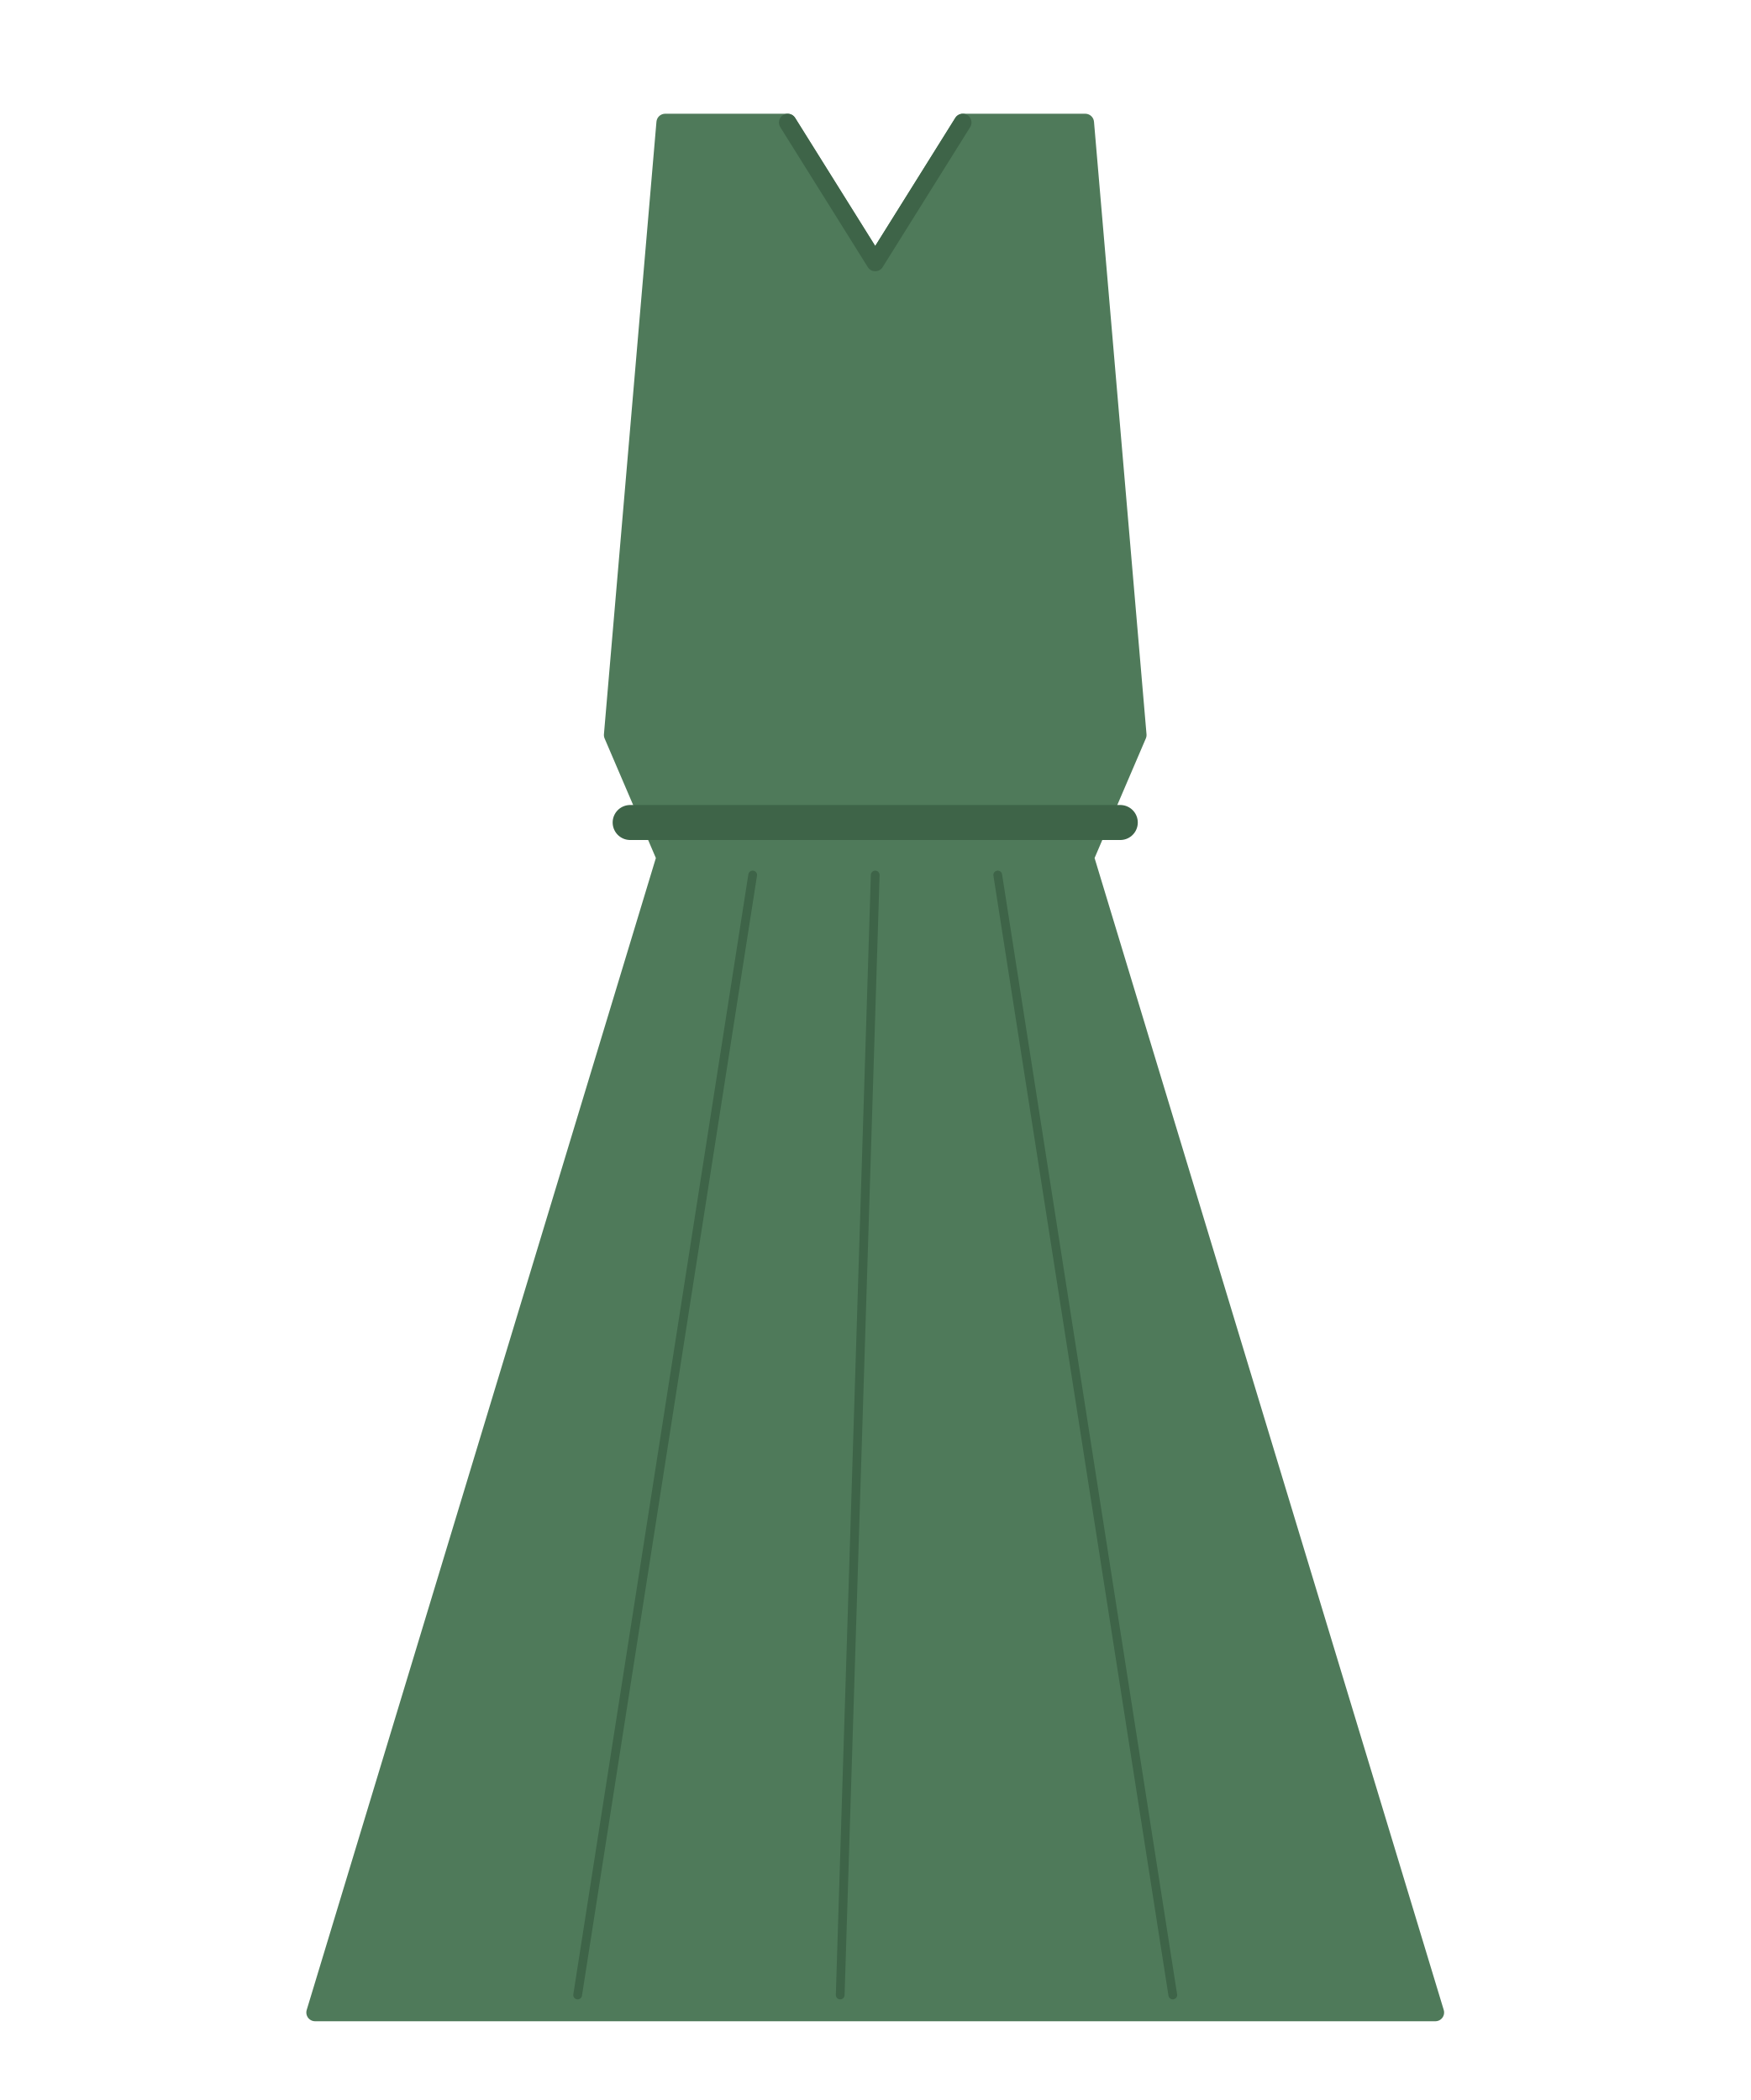
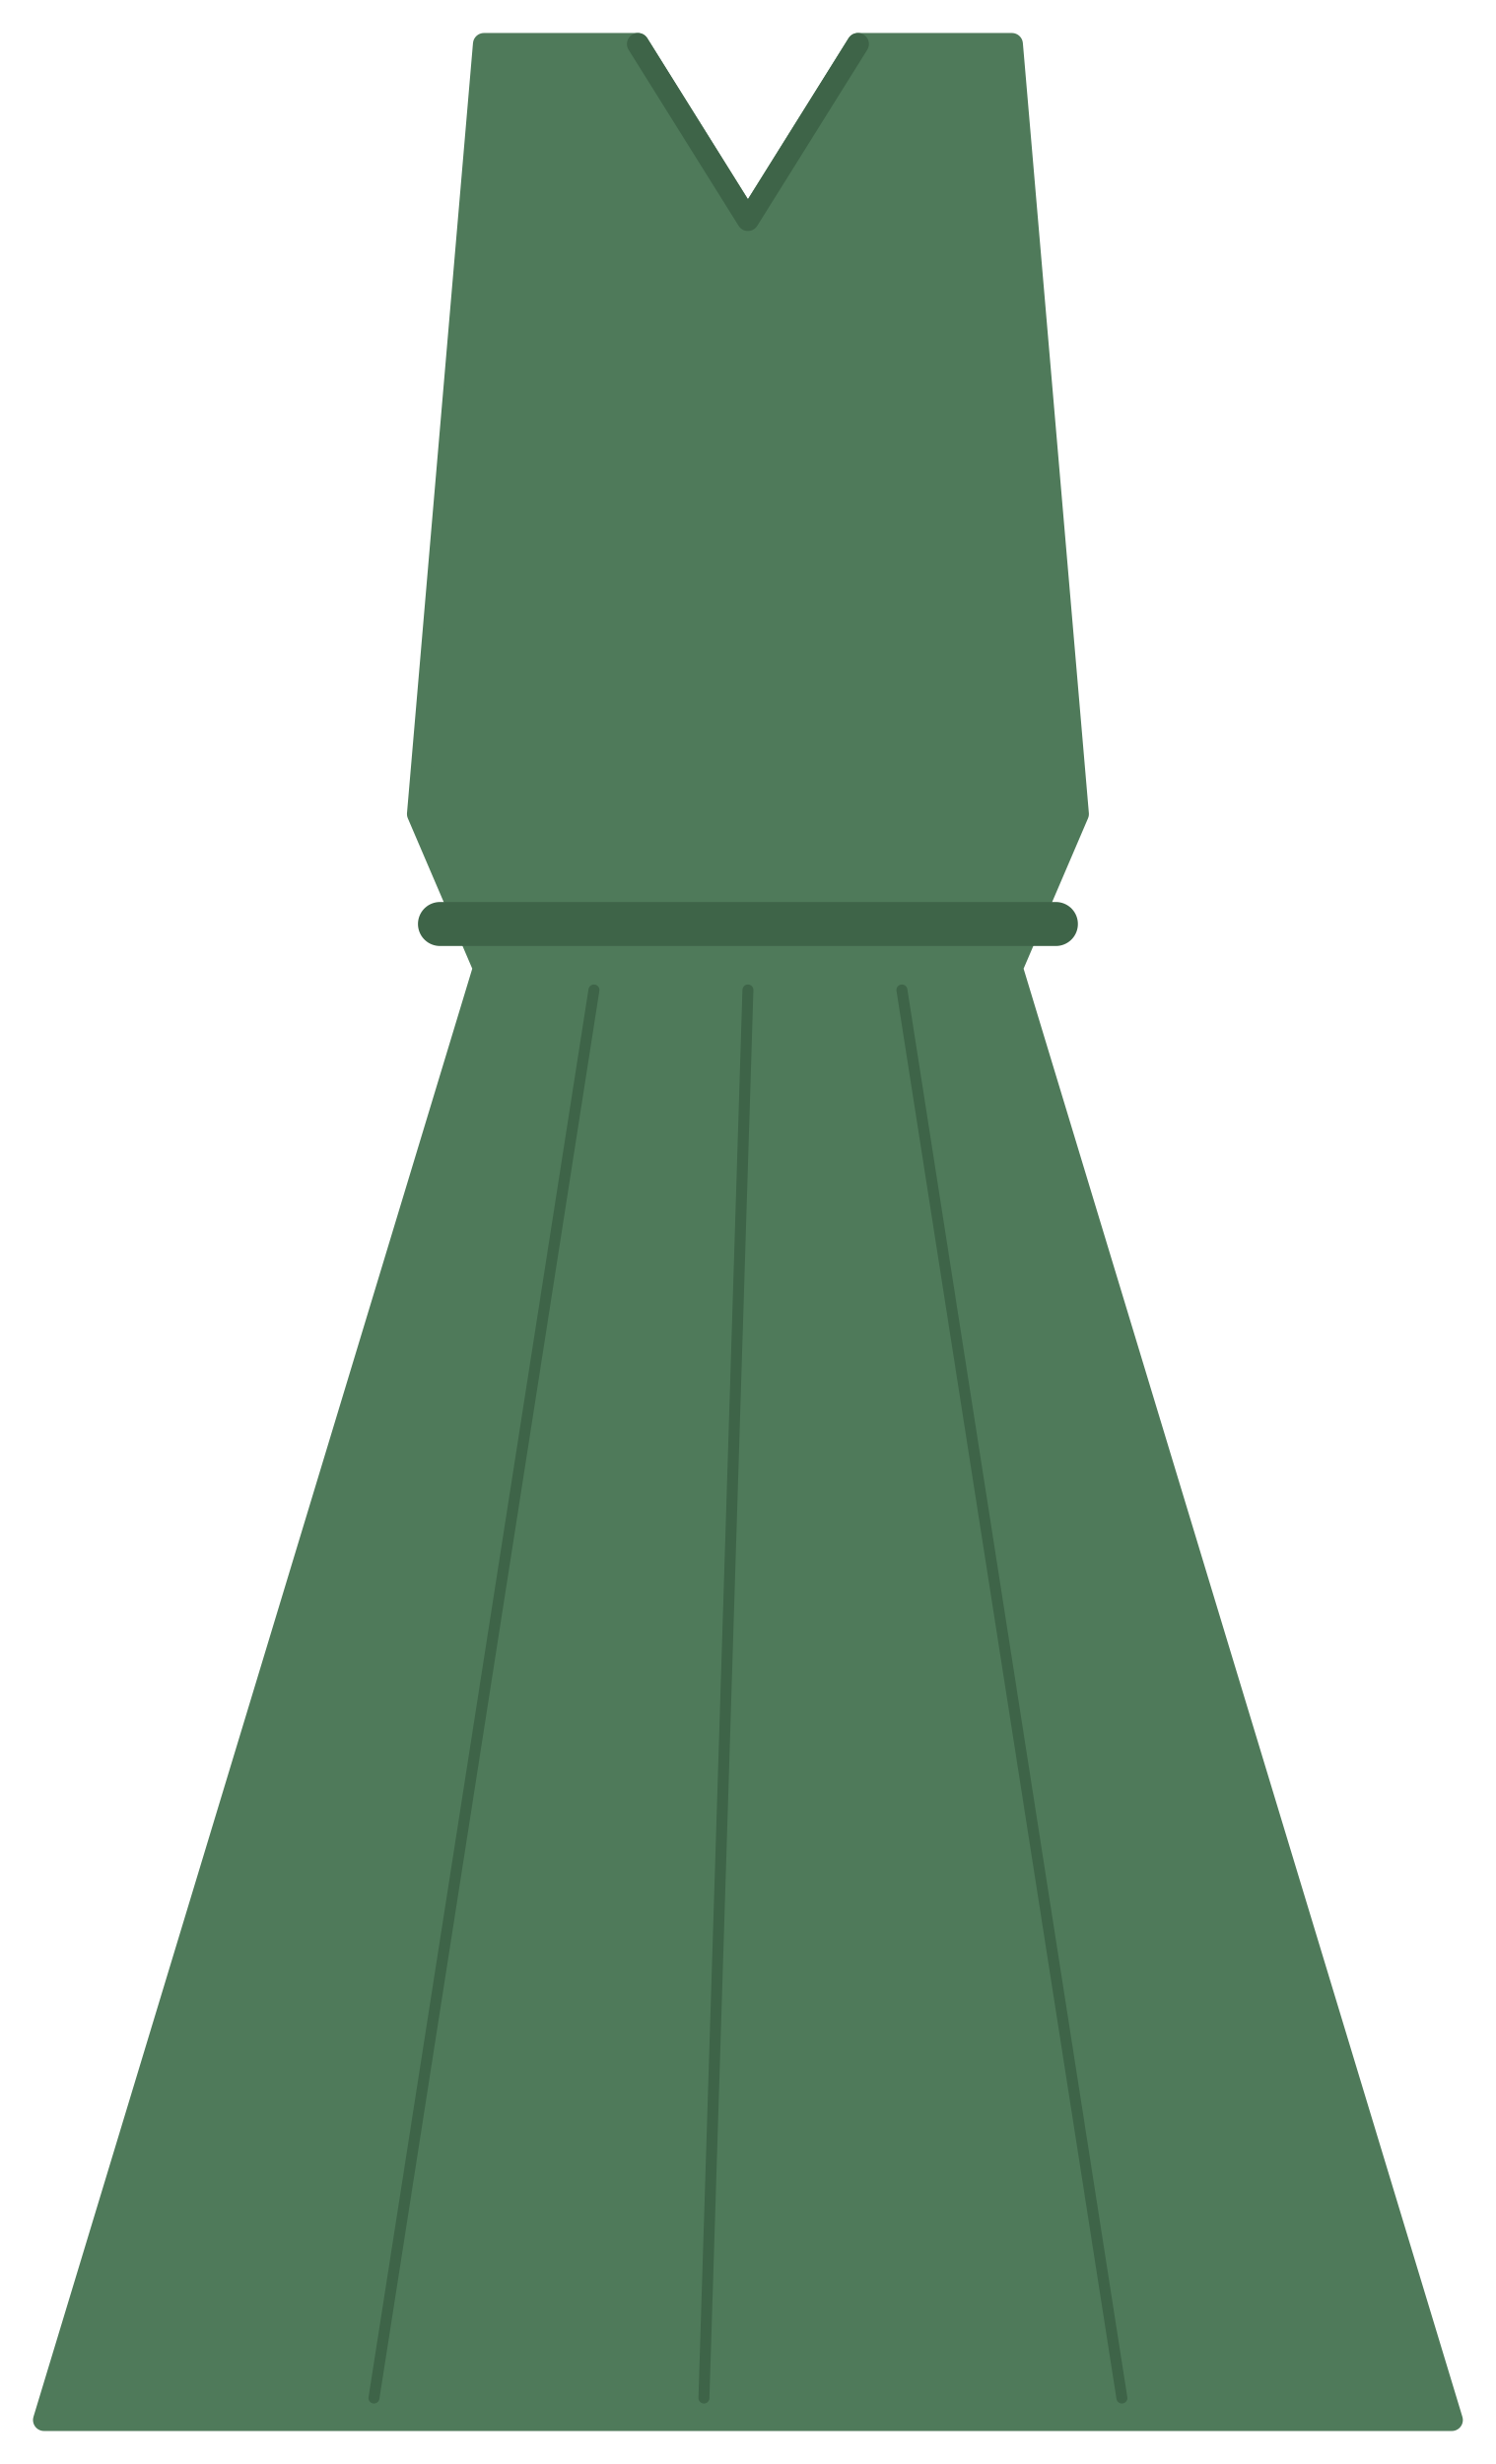
- <svg xmlns="http://www.w3.org/2000/svg" viewBox="0 0 200 240" role="img" aria-label="Green midi dress">
+ <svg xmlns="http://www.w3.org/2000/svg" viewBox="32 10 136 224" role="img" aria-label="Green midi dress">
  <polygon points="76,14 90,14 100,30 110,14 124,14 130,84 124,98 164,230 36,230 76,98 70,84" fill="#4F7A5A" stroke="#4F7A5A" stroke-width="2" stroke-linejoin="round" />
  <polyline points="72,94 128,94" fill="none" stroke="#3E6448" stroke-width="4" stroke-linecap="round" stroke-linejoin="round" />
  <polyline points="90,14 100,30 110,14" fill="none" stroke="#3E6448" stroke-width="2" stroke-linecap="round" stroke-linejoin="round" />
  <polyline points="100,100 96,228" fill="none" stroke="#3E6448" stroke-width="1" stroke-linecap="round" stroke-linejoin="round" />
  <polyline points="86,100 66,228" fill="none" stroke="#3E6448" stroke-width="1" stroke-linecap="round" stroke-linejoin="round" />
  <polyline points="114,100 134,228" fill="none" stroke="#3E6448" stroke-width="1" stroke-linecap="round" stroke-linejoin="round" />
</svg>
